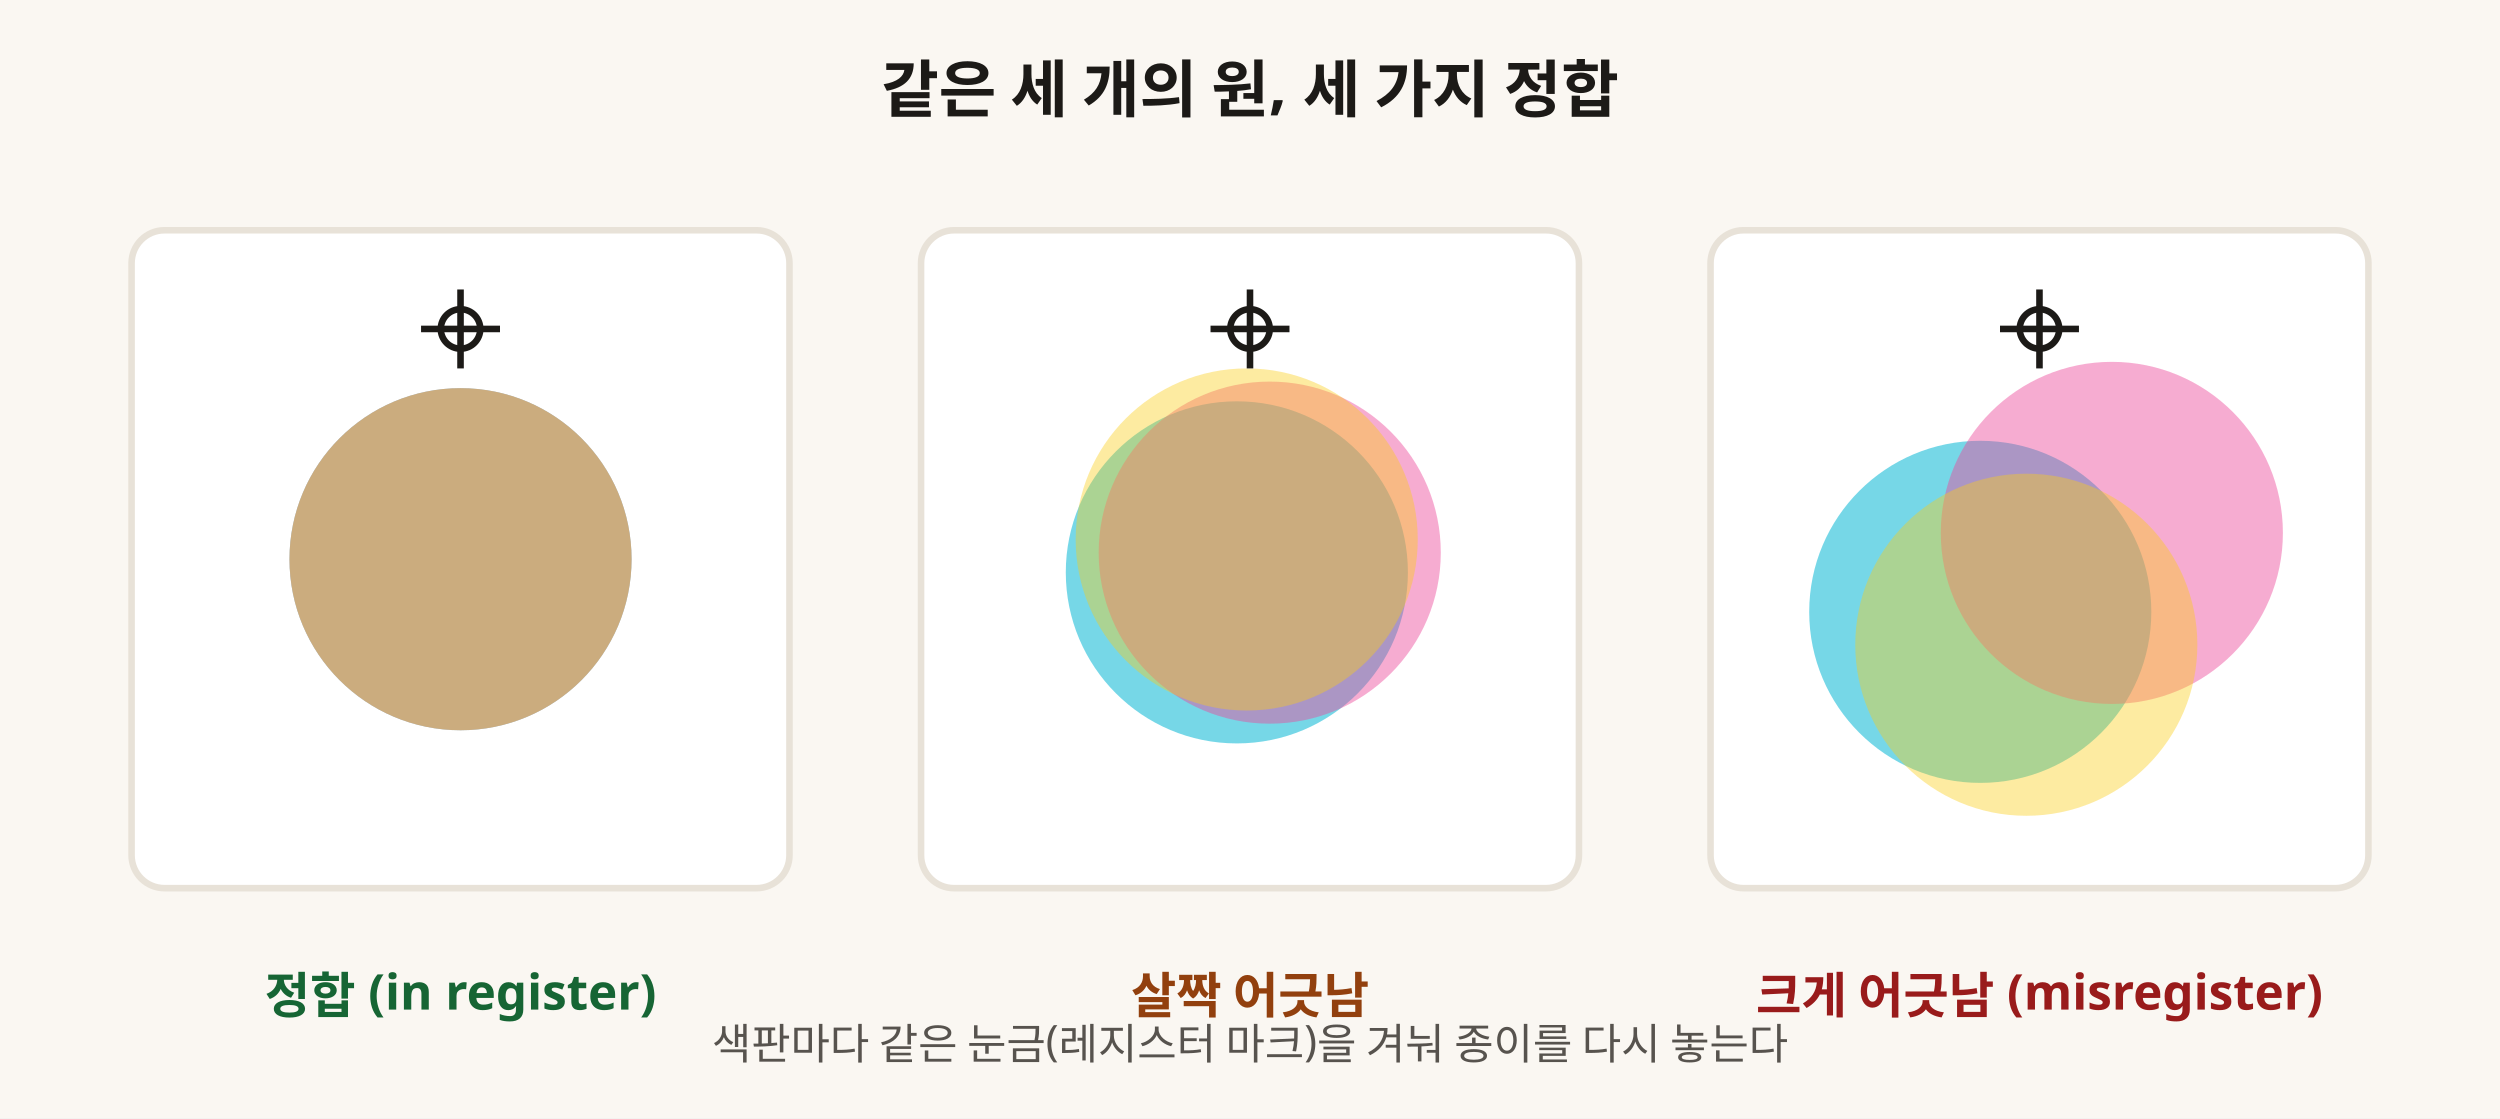
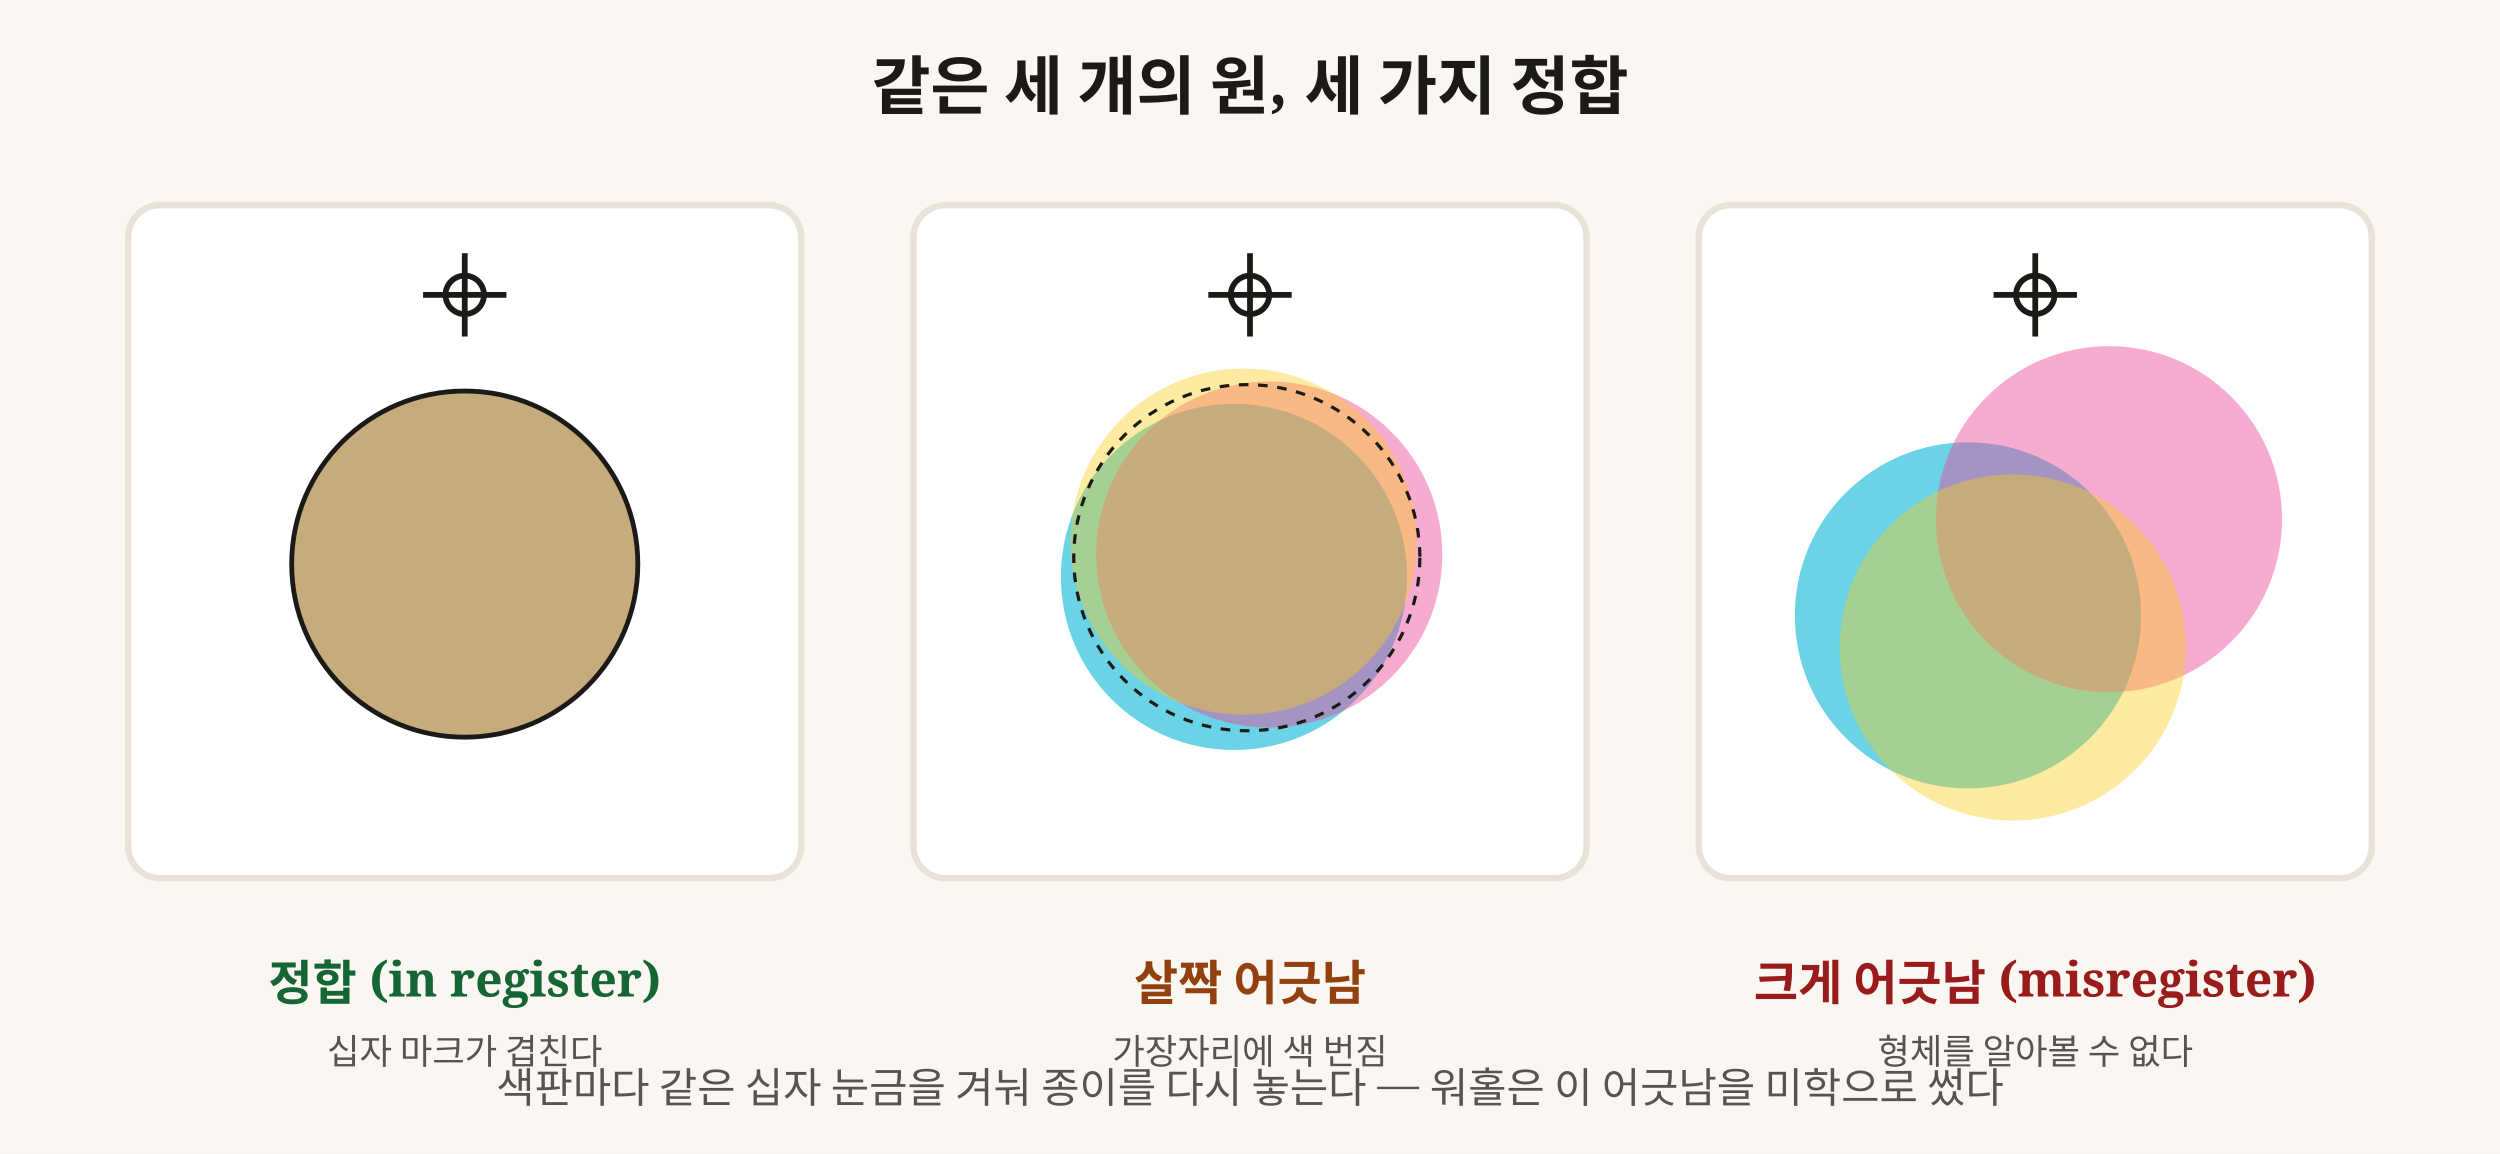
- <svg xmlns="http://www.w3.org/2000/svg" viewBox="0 0 760 340" font-family="sans-serif">
-   <rect width="760" height="340" fill="#faf7f2" />
-   <text x="380" y="34" text-anchor="middle" font-size="19" fill="#1c1a17" font-weight="700">같은 세 개의 원, 세 가지 정합</text>
-   <g transform="translate(40,70)">
-     <rect width="200" height="200" rx="10" fill="#ffffff" stroke="#e8e2d8" stroke-width="2" />
-     <g>
-       <circle cx="100" cy="100" r="52" fill="#06b6d4" opacity="0.55" />
-       <circle cx="100" cy="100" r="52" fill="#ec4899" opacity="0.45" />
-       <circle cx="100" cy="100" r="52" fill="#facc15" opacity="0.4" />
+ <svg xmlns="http://www.w3.org/2000/svg" viewBox="0 0 780 360" font-family="serif">
+   <rect width="780" height="360" fill="#faf7f2" />
+   <text x="390" y="34" text-anchor="middle" font-size="20" fill="#1c1a17" font-weight="700">같은 세 개의 원, 세 가지 정합</text>
+   <g transform="translate(40,64)">
+     <rect width="210" height="210" rx="10" fill="#ffffff" stroke="#e8e2d8" stroke-width="2" />
+     <circle cx="105" cy="112" r="54" fill="#06b6d4" opacity="0.6" />
+     <circle cx="105" cy="112" r="54" fill="#ec4899" opacity="0.45" />
+     <circle cx="105" cy="112" r="54" fill="#facc15" opacity="0.4" />
+     <circle cx="105" cy="112" r="54" fill="none" stroke="#1c1a17" stroke-width="1.5" />
+     <g stroke="#1c1a17" stroke-width="1.8">
+       <line x1="92" y1="28" x2="118" y2="28" />
+       <line x1="105" y1="15" x2="105" y2="41" />
+       <circle cx="105" cy="28" r="6" fill="none" />
    </g>
-     <g stroke="#1c1a17" stroke-width="2">
-       <line x1="88" y1="30" x2="112" y2="30" />
-       <line x1="100" y1="18" x2="100" y2="42" />
-       <circle cx="100" cy="30" r="6" fill="none" />
+     <text x="105" y="248" text-anchor="middle" font-size="15" fill="#166534" font-weight="700">정합 (in register)</text>
+     <text x="105" y="268" text-anchor="middle" font-size="11" fill="#57534e">십자 마크가 겹친다</text>
+   </g>
+   <g transform="translate(285,64)">
+     <rect width="210" height="210" rx="10" fill="#ffffff" stroke="#e8e2d8" stroke-width="2" />
+     <circle cx="100" cy="116" r="54" fill="#06b6d4" opacity="0.6" />
+     <circle cx="111" cy="109" r="54" fill="#ec4899" opacity="0.45" />
+     <circle cx="103" cy="105" r="54" fill="#facc15" opacity="0.4" />
+     <circle cx="104" cy="110" r="54" fill="none" stroke="#1c1a17" stroke-width="1" stroke-dasharray="3 3" />
+     <g stroke="#1c1a17" stroke-width="1.8">
+       <line x1="92" y1="28" x2="118" y2="28" />
+       <line x1="105" y1="15" x2="105" y2="41" />
+       <circle cx="105" cy="28" r="6" fill="none" />
    </g>
-     <text x="100" y="238" text-anchor="middle" font-size="15" fill="#166534" font-weight="700">정합 (in register)</text>
+     <text x="105" y="248" text-anchor="middle" font-size="15" fill="#92400e" font-weight="700">살짝 어긋남</text>
+     <text x="105" y="268" text-anchor="middle" font-size="11" fill="#57534e">가장자리에 색 번짐</text>
  </g>
-   <g transform="translate(280,70)">
-     <rect width="200" height="200" rx="10" fill="#ffffff" stroke="#e8e2d8" stroke-width="2" />
-     <circle cx="96" cy="104" r="52" fill="#06b6d4" opacity="0.55" />
-     <circle cx="106" cy="98" r="52" fill="#ec4899" opacity="0.45" />
-     <circle cx="99" cy="94" r="52" fill="#facc15" opacity="0.4" />
-     <g stroke="#1c1a17" stroke-width="2">
-       <line x1="88" y1="30" x2="112" y2="30" />
-       <line x1="100" y1="18" x2="100" y2="42" />
-       <circle cx="100" cy="30" r="6" fill="none" />
+   <g transform="translate(530,64)">
+     <rect width="210" height="210" rx="10" fill="#ffffff" stroke="#e8e2d8" stroke-width="2" />
+     <circle cx="84" cy="128" r="54" fill="#06b6d4" opacity="0.6" />
+     <circle cx="128" cy="98" r="54" fill="#ec4899" opacity="0.45" />
+     <circle cx="98" cy="138" r="54" fill="#facc15" opacity="0.4" />
+     <g stroke="#1c1a17" stroke-width="1.8">
+       <line x1="92" y1="28" x2="118" y2="28" />
+       <line x1="105" y1="15" x2="105" y2="41" />
+       <circle cx="105" cy="28" r="6" fill="none" />
    </g>
-     <text x="100" y="238" text-anchor="middle" font-size="15" fill="#92400e" font-weight="700">살짝 어긋남</text>
+     <text x="105" y="248" text-anchor="middle" font-size="15" fill="#991b1b" font-weight="700">크게 어긋남 (misregister)</text>
+     <text x="105" y="268" text-anchor="middle" font-size="11" fill="#57534e">형체를 알아볼 수 없다</text>
  </g>
-   <g transform="translate(520,70)">
-     <rect width="200" height="200" rx="10" fill="#ffffff" stroke="#e8e2d8" stroke-width="2" />
-     <circle cx="82" cy="116" r="52" fill="#06b6d4" opacity="0.55" />
-     <circle cx="122" cy="92" r="52" fill="#ec4899" opacity="0.45" />
-     <circle cx="96" cy="126" r="52" fill="#facc15" opacity="0.4" />
-     <g stroke="#1c1a17" stroke-width="2">
-       <line x1="88" y1="30" x2="112" y2="30" />
-       <line x1="100" y1="18" x2="100" y2="42" />
-       <circle cx="100" cy="30" r="6" fill="none" />
-     </g>
-     <text x="100" y="238" text-anchor="middle" font-size="15" fill="#991b1b" font-weight="700">크게 어긋남 (misregister)</text>
-   </g>
-   <text x="380" y="322" text-anchor="middle" font-size="13" fill="#57534e">색판마다 같은 눈금(레지스터 마크)을 겨눠 종이를 다시 놓는다</text>
+   <text x="390" y="344" text-anchor="middle" font-size="13" fill="#57534e">색판마다 같은 십자 눈금을 겨눠 종이를 다시 놓는다 — 워홀은 이 어긋남을 미학으로 썼다</text>
</svg>
